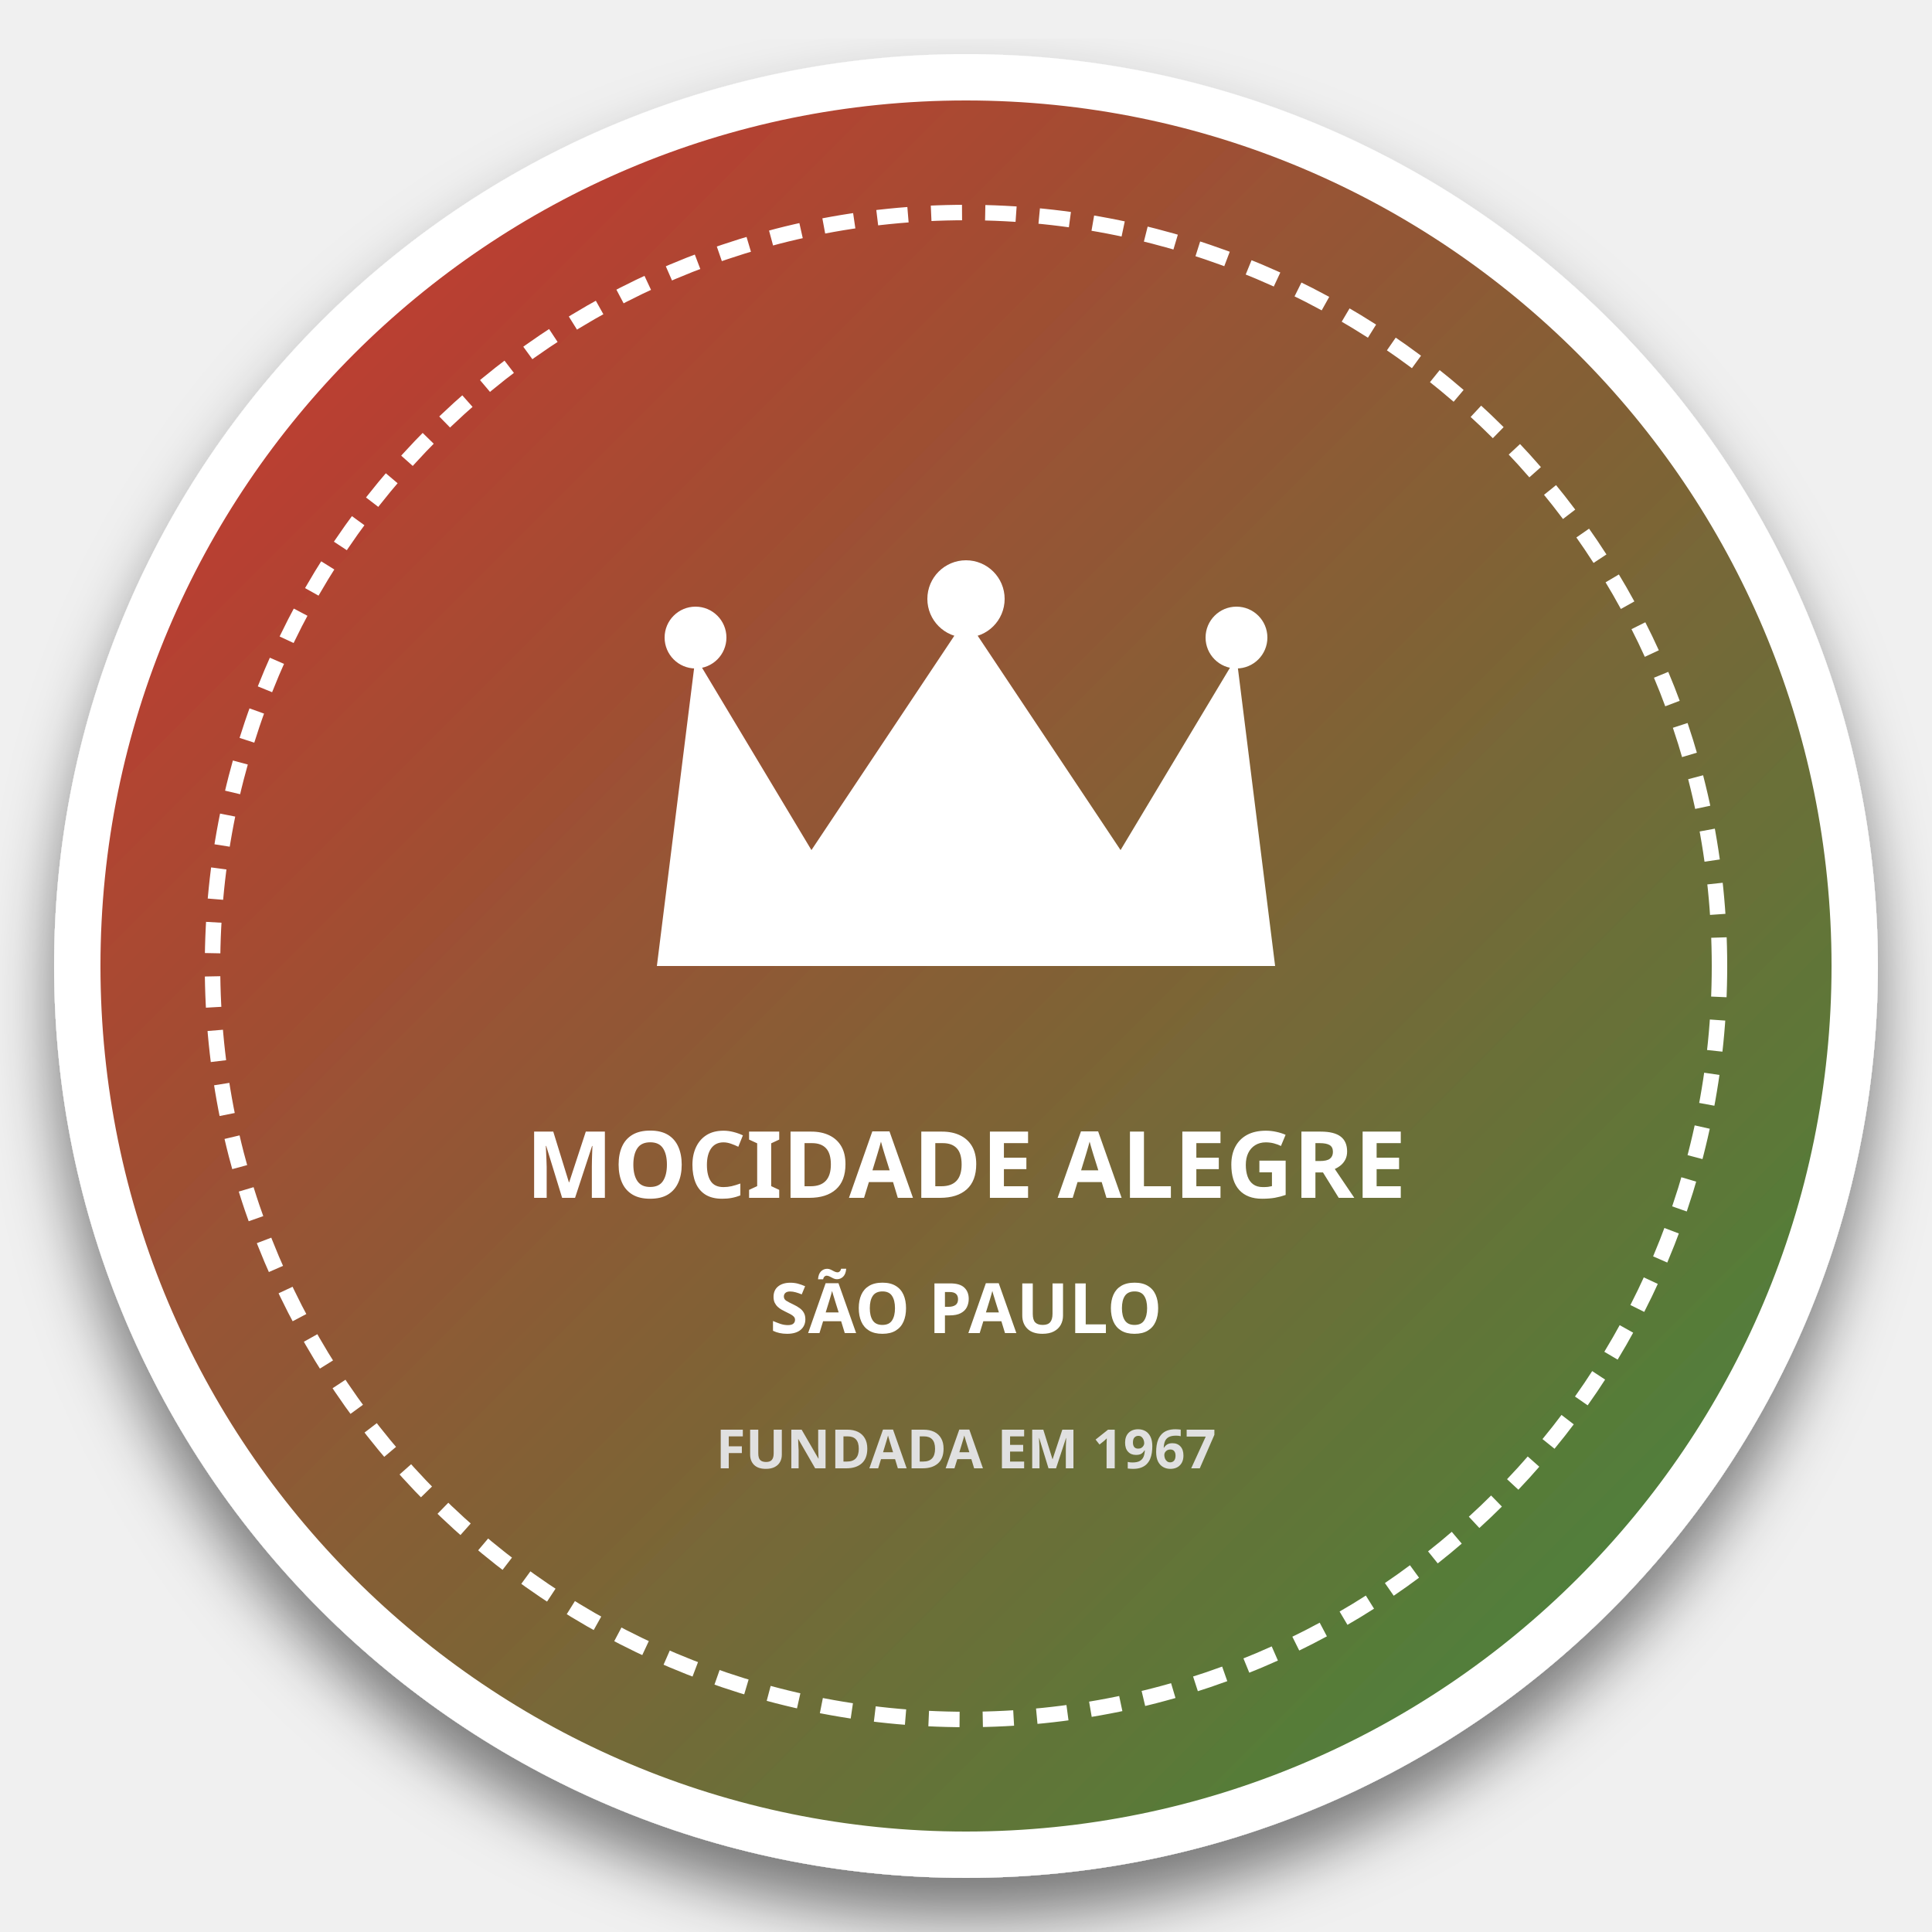
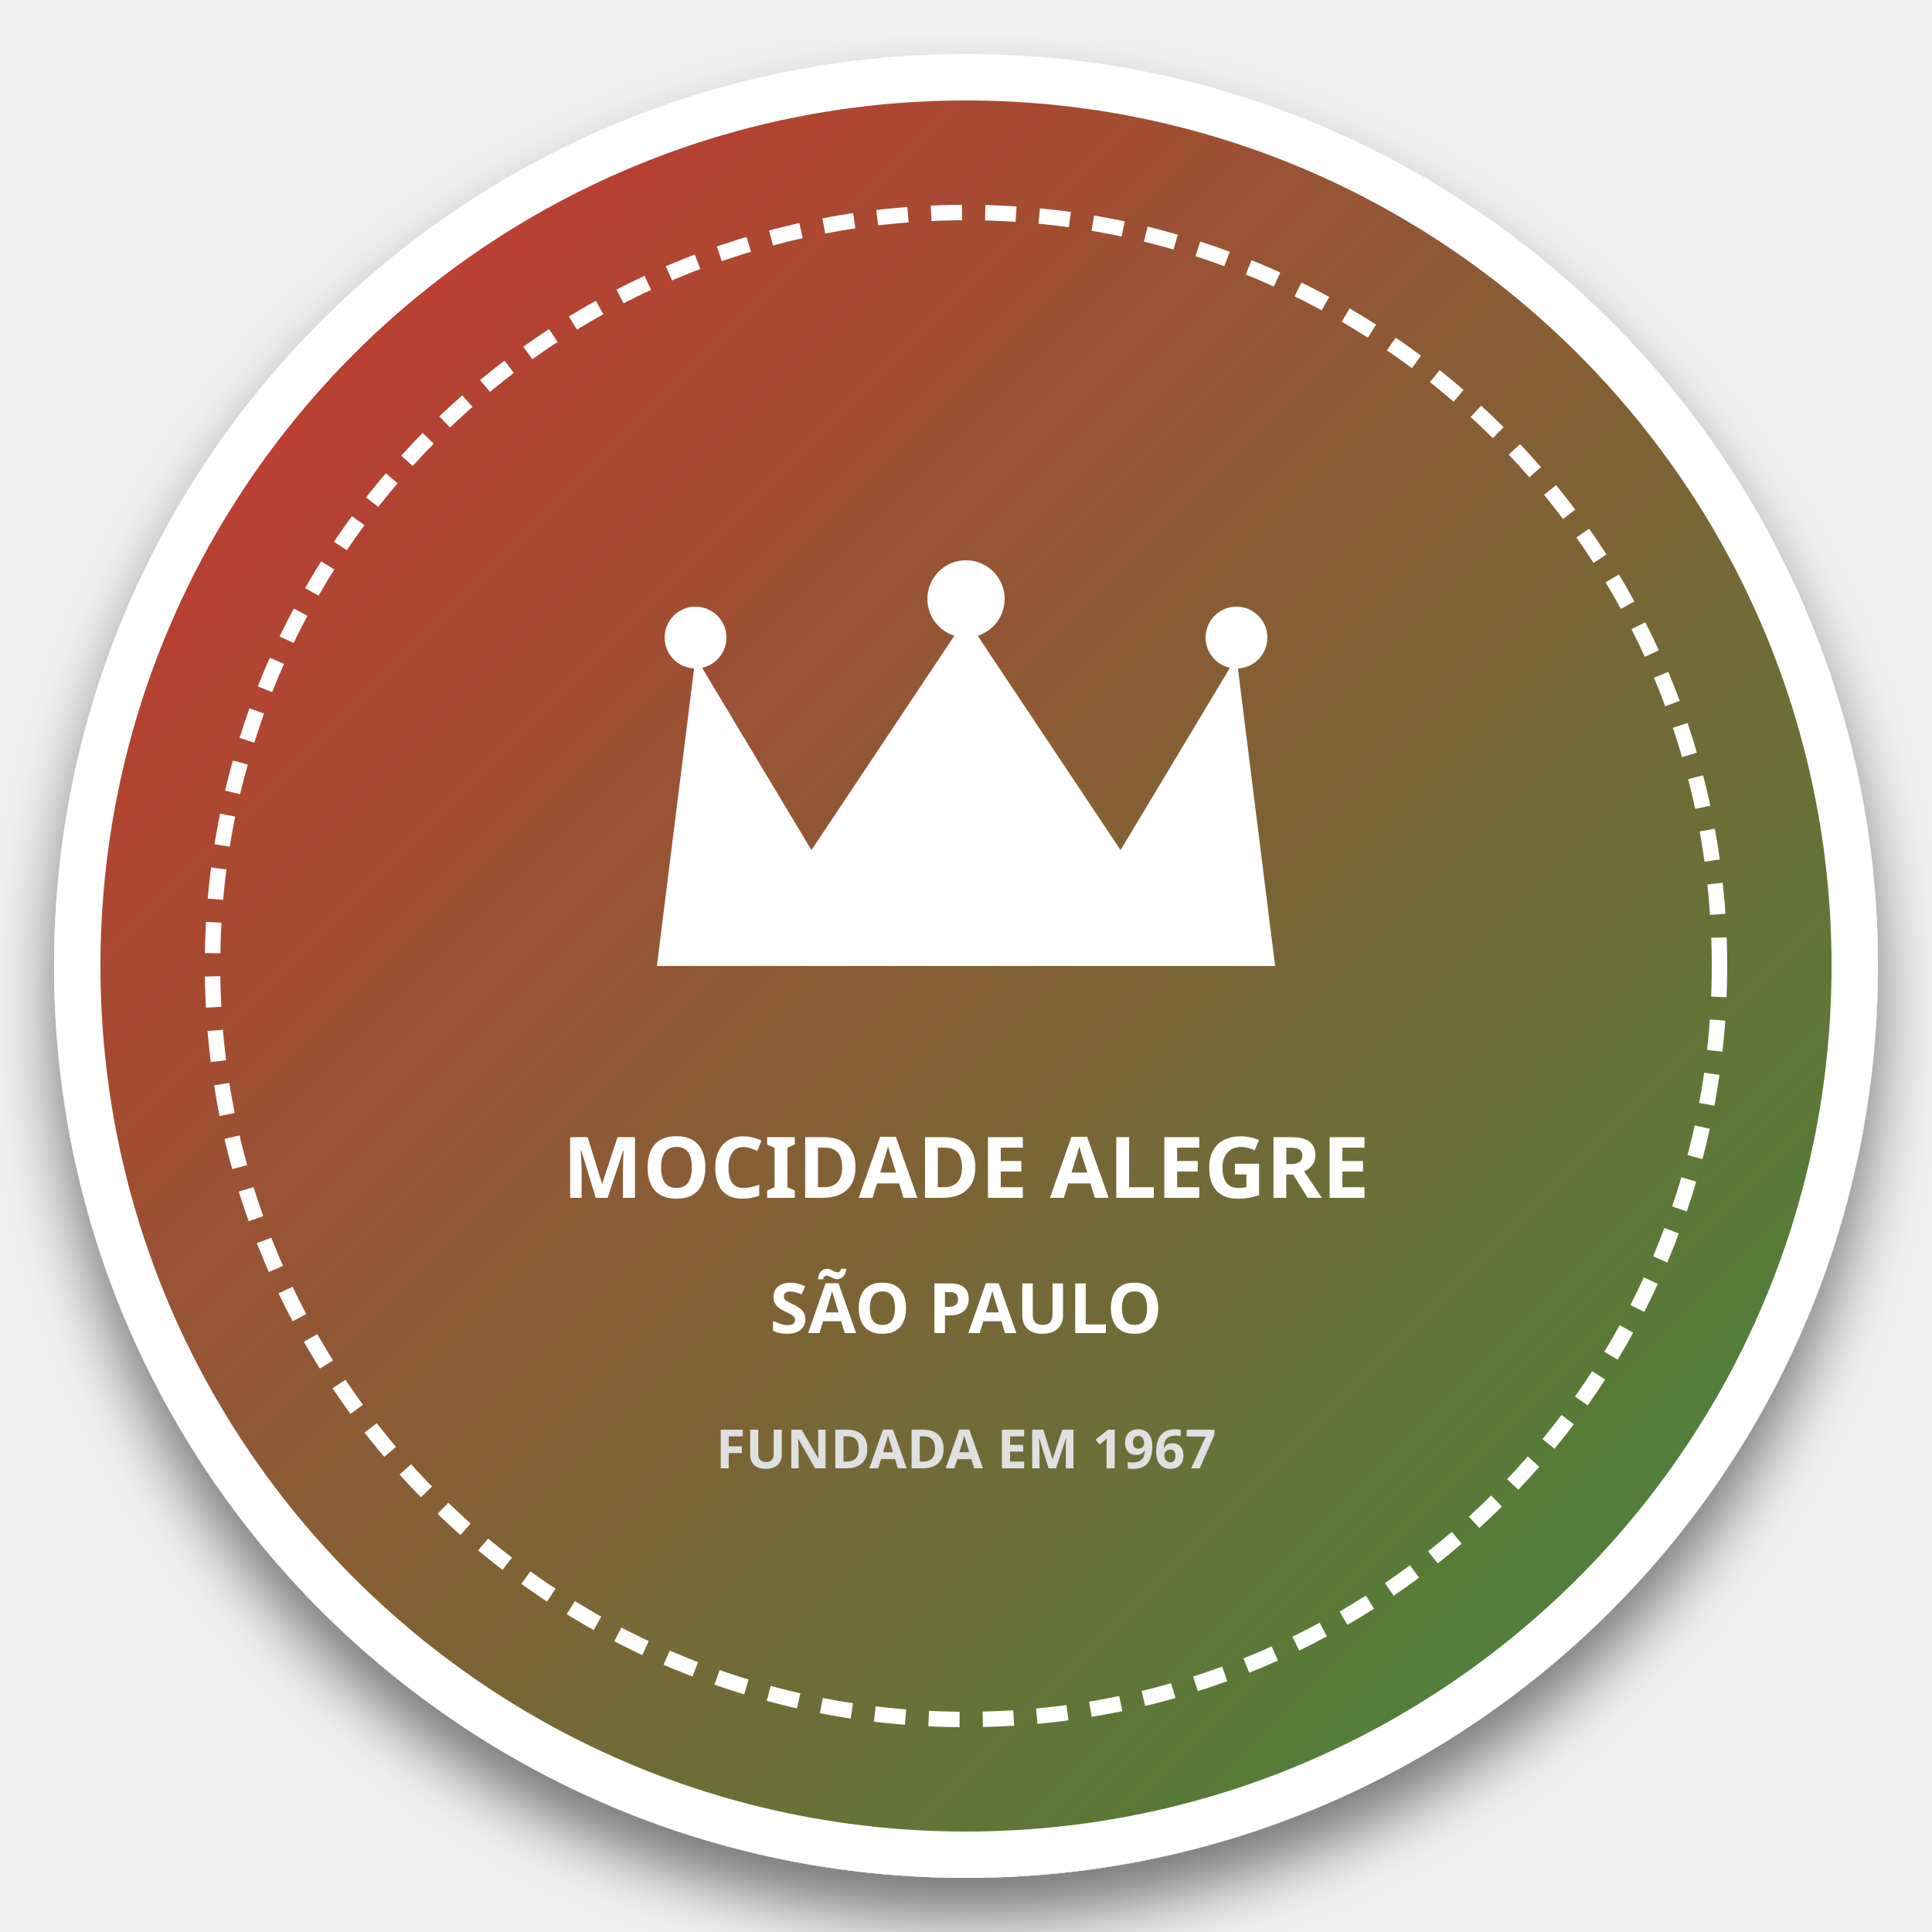
- <svg xmlns="http://www.w3.org/2000/svg" viewBox="0 0 500 500" width="100%" height="100%">
+ <svg xmlns="http://www.w3.org/2000/svg" viewBox="0 0 500 500" width="500" height="500">
  <defs>
    <linearGradient id="bgGrad_mocidade-alegre" x1="0%" y1="0%" x2="100%" y2="100%">
      <stop offset="0%" stop-color="#D32F2F" />
      <stop offset="100%" stop-color="#388E3C" />
    </linearGradient>
    <filter id="shadow_mocidade-alegre" x="-20%" y="-20%" width="140%" height="140%">
      <feDropShadow dx="0" dy="10" stdDeviation="8" flood-color="#000000" flood-opacity="0.5" />
    </filter>
  </defs>
  <circle cx="250" cy="250" r="230" fill="url(#bgGrad_mocidade-alegre)" stroke="#FFFFFF" stroke-width="12" filter="url(#shadow_mocidade-alegre)" />
  <circle cx="250" cy="250" r="195" fill="none" stroke="#FFFFFF" stroke-width="4" stroke-dasharray="8 6" />
  <path d="M 180 170 L 210 220 L 250 160 L 290 220 L 320 170 L 330 250 L 170 250 Z" fill="#FFFFFF" />
  <circle cx="180" cy="165" r="8" fill="#FFF" />
  <circle cx="250" cy="155" r="10" fill="#FFF" />
  <circle cx="320" cy="165" r="8" fill="#FFF" />
-   <text x="250" y="310" font-family="sans-serif" font-weight="900" font-size="24" fill="#FFFFFF" text-anchor="middle">MOCIDADE ALEGRE</text>
+   <text x="250" y="310" font-family="sans-serif" font-weight="900" font-size="22" fill="#FFFFFF" text-anchor="middle">MOCIDADE ALEGRE</text>
  <text x="250" y="345" font-family="sans-serif" font-weight="700" font-size="18" fill="#FFFFFF" text-anchor="middle">SÃO PAULO</text>
  <text x="250" y="380" font-family="sans-serif" font-weight="600" font-size="14" fill="#E0E0E0" text-anchor="middle">FUNDADA EM 1967</text>
</svg>
